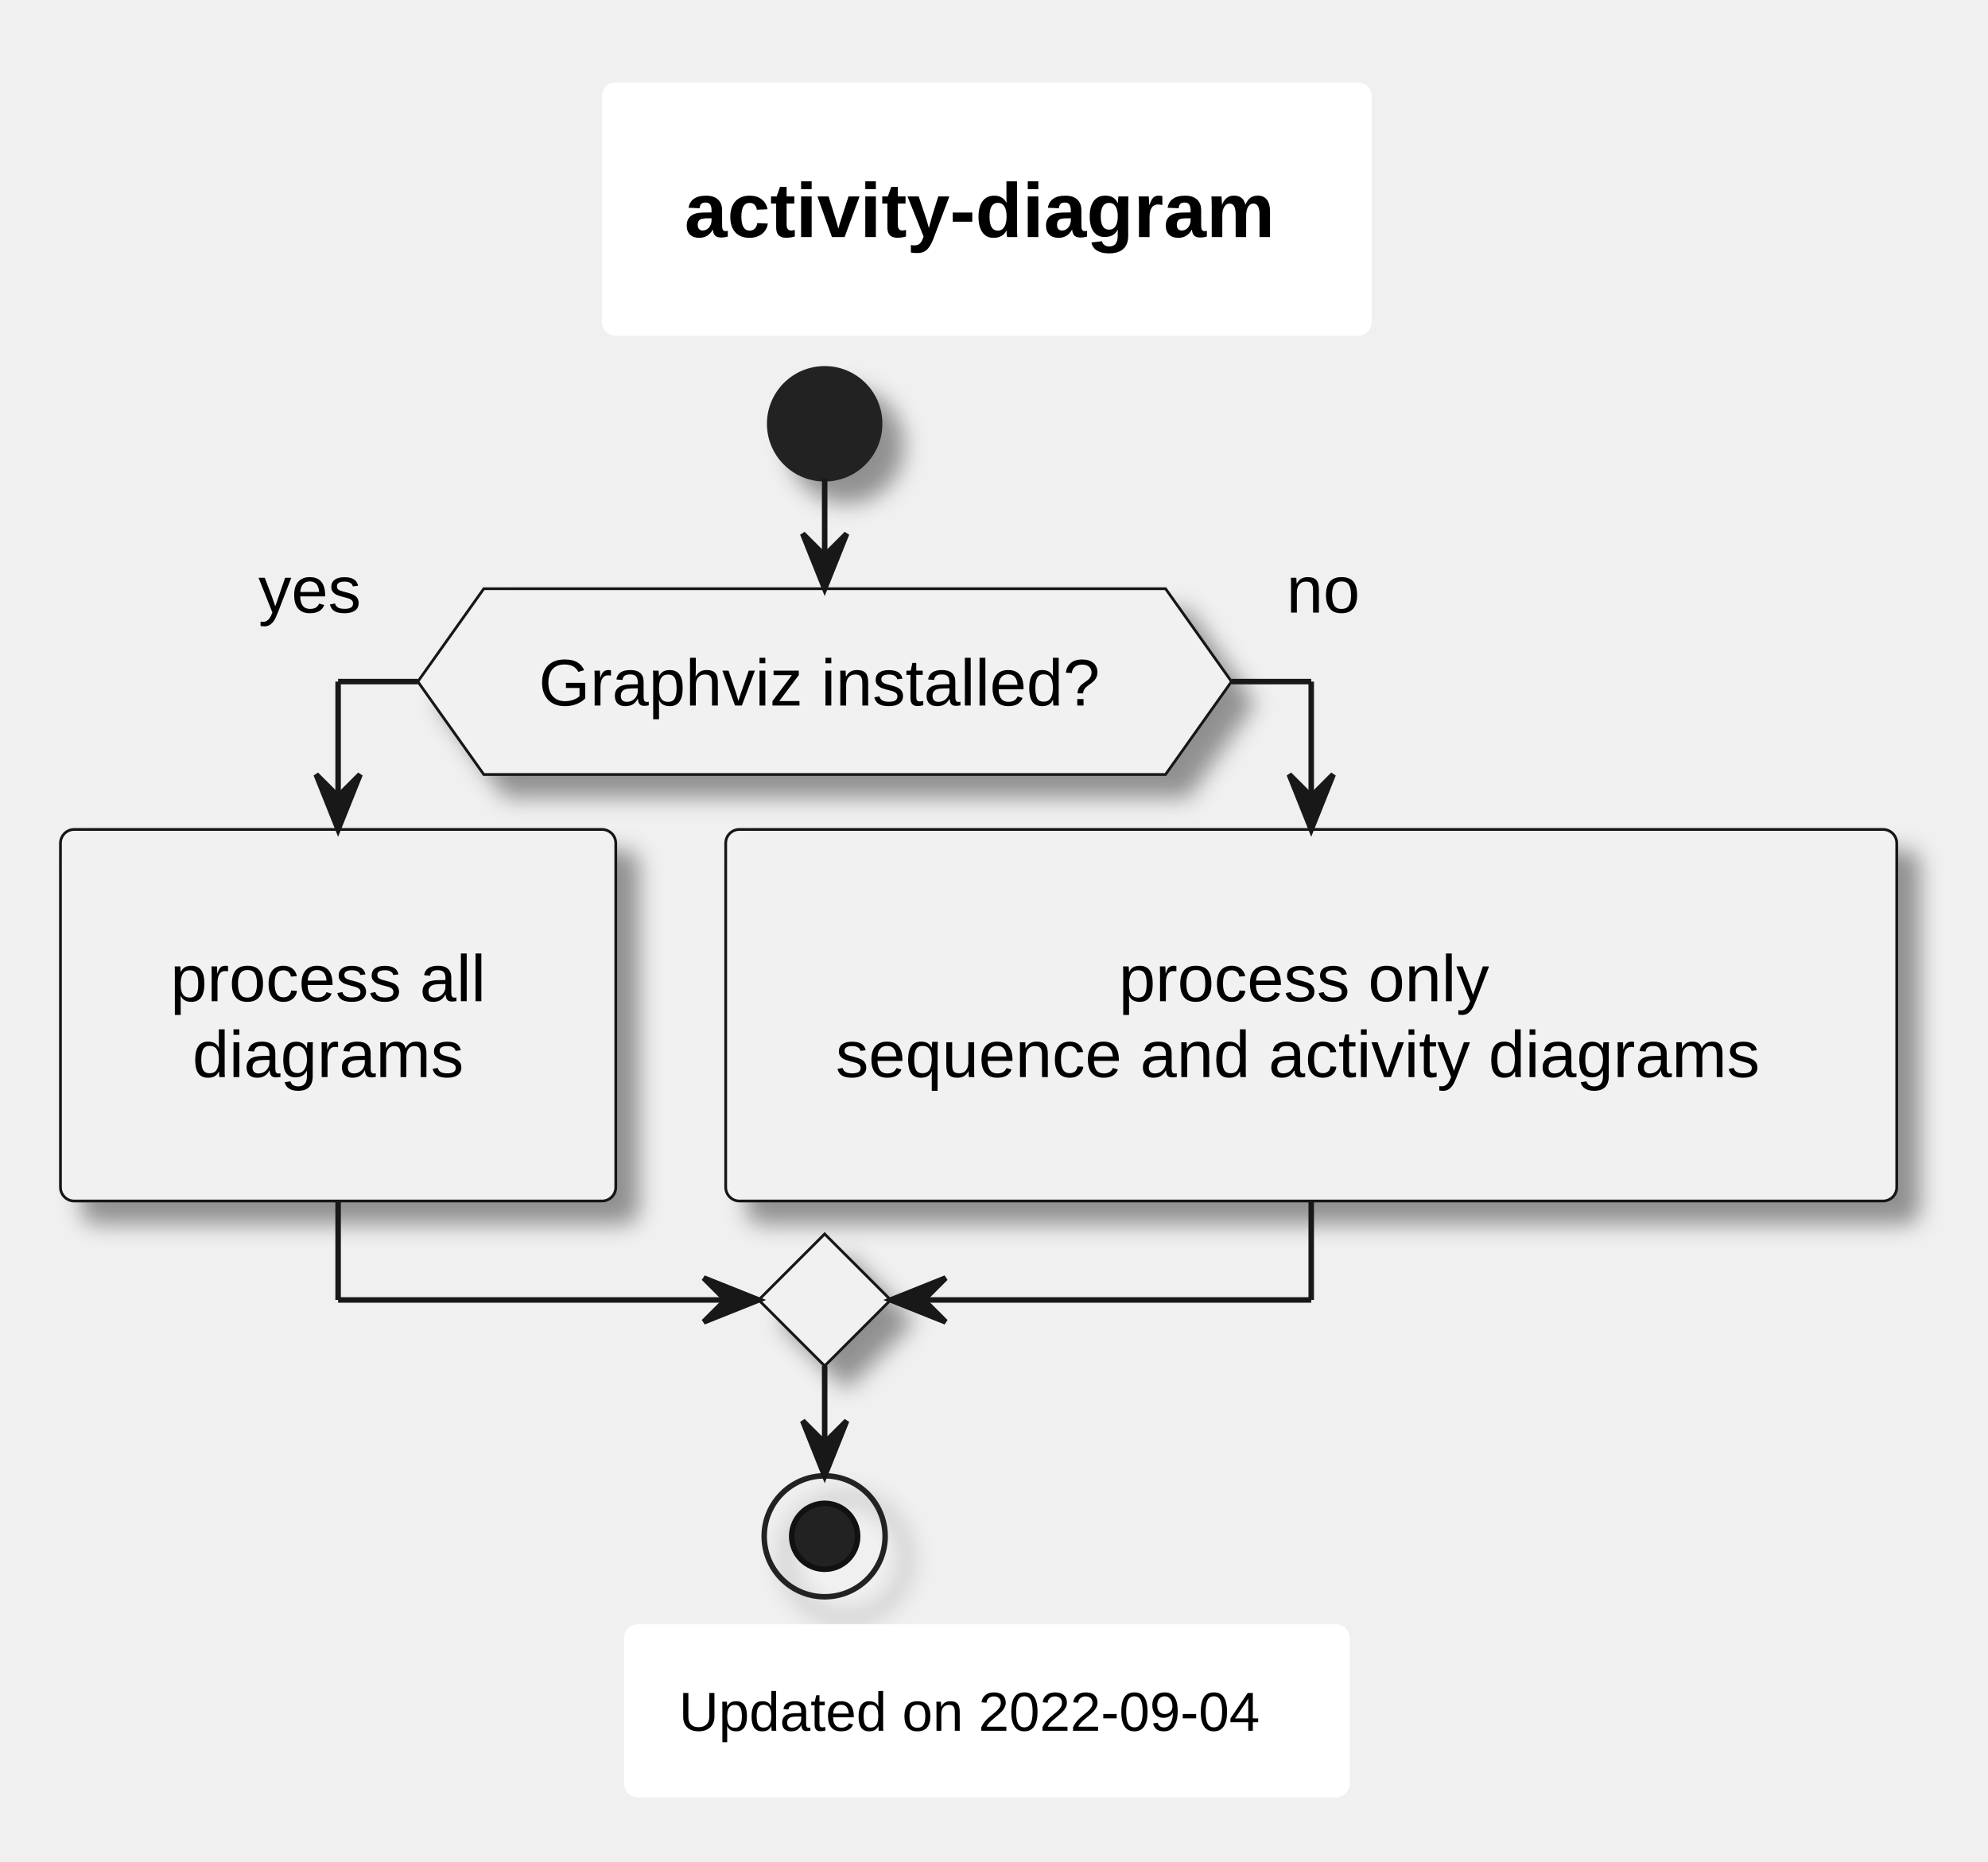
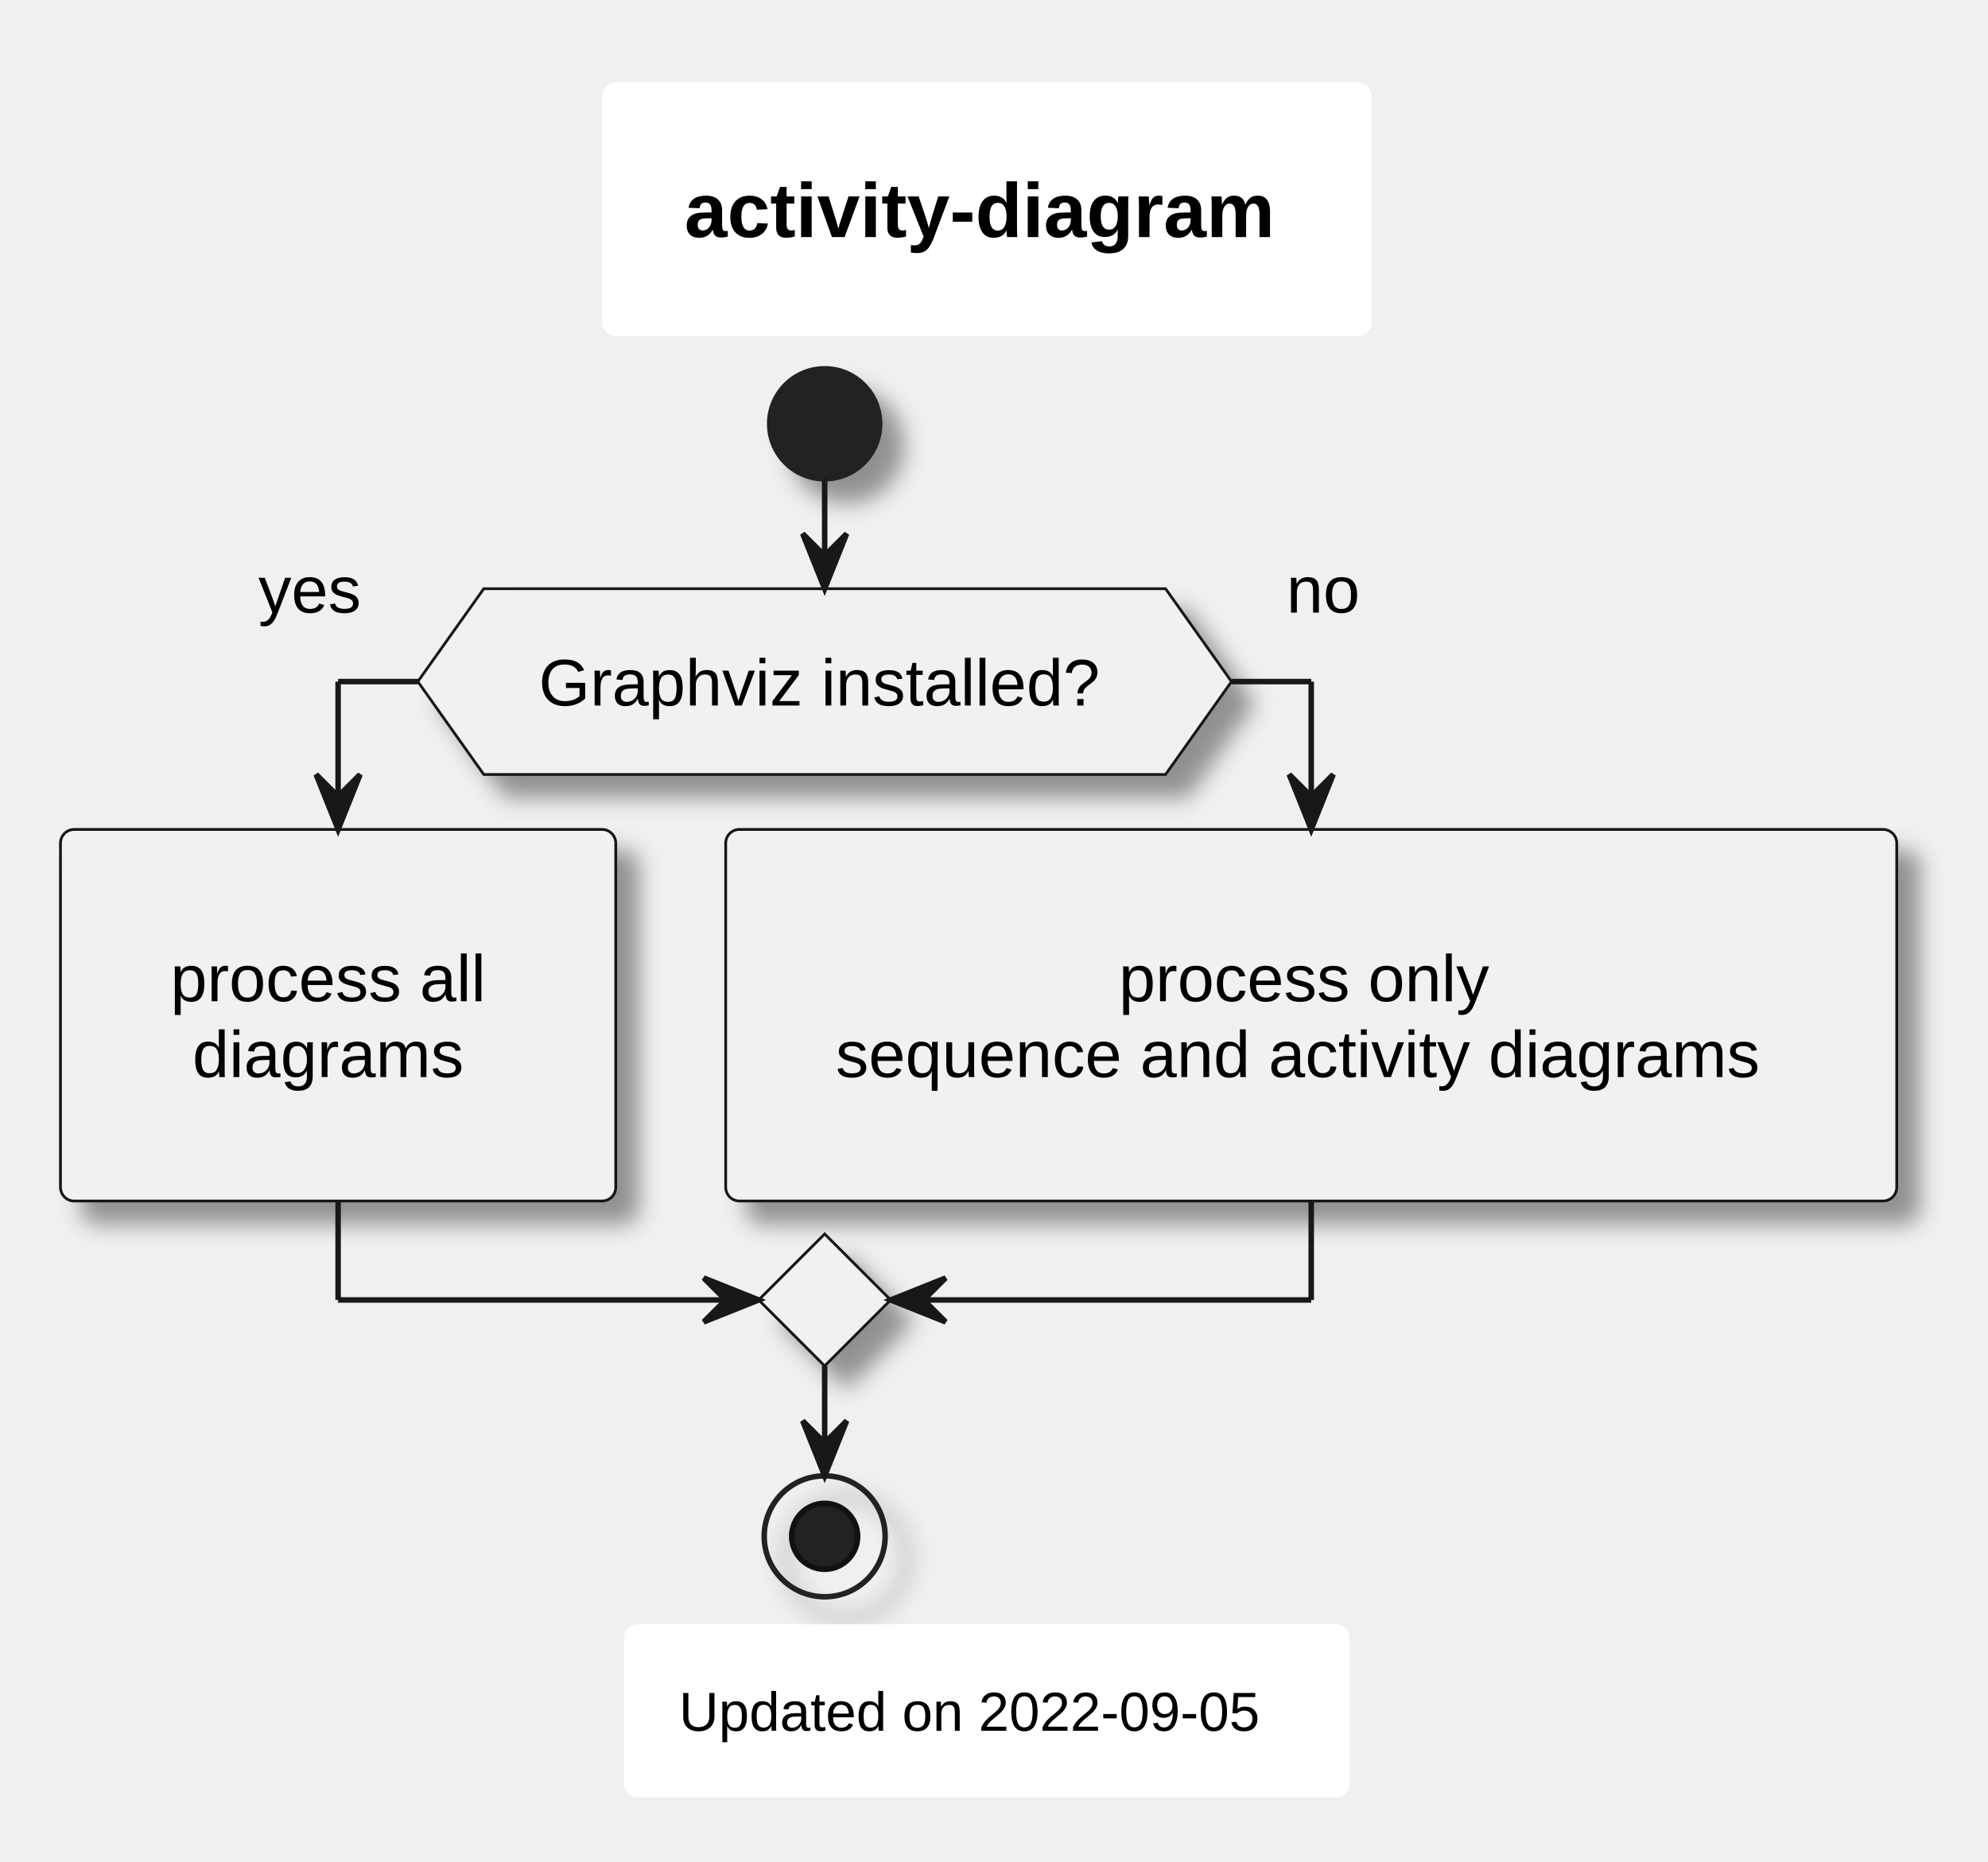
<svg xmlns="http://www.w3.org/2000/svg" contentStyleType="text/css" height="741.562px" preserveAspectRatio="none" style="width:791px;height:741px;background:#FFFFFF;" version="1.1" viewBox="0 0 791 741" width="791.875px" zoomAndPan="magnify">
  <defs>
-     <filter height="300%" id="f1ie2n12asa8ge" width="300%" x="-1" y="-1">
+     <filter height="300%" id="f7rca3w0t1hjj" width="300%" x="-1" y="-1">
      <feGaussianBlur result="blurOut" stdDeviation="4.375" />
      <feColorMatrix in="blurOut" result="blurOut2" type="matrix" values="0 0 0 0 0 0 0 0 0 0 0 0 0 0 0 0 0 0 .4 0" />
      <feOffset dx="8.75" dy="8.75" in="blurOut2" result="blurOut3" />
      <feBlend in="SourceGraphic" in2="blurOut3" mode="normal" />
    </filter>
  </defs>
  <g>
    <rect fill="#FFFFFF" height="100.841" rx="5.469" ry="5.469" style="stroke:#00000000;stroke-width:2.188;" width="306.25" x="239.531" y="32.812" />
    <text fill="#000000" font-family="Arial" font-size="30.625" font-weight="bold" lengthAdjust="spacing" textLength="240.625" x="272.344" y="94.351">activity-diagram</text>
-     <ellipse cx="328.125" cy="168.653" fill="#222222" filter="url(#f1ie2n12asa8ge)" rx="21.875" ry="21.875" style="stroke:#222222;stroke-width:2.188;" />
-     <polygon fill="#F1F1F1" filter="url(#f1ie2n12asa8ge)" points="192.5,234.278,463.75,234.278,490,271.246,463.75,308.213,192.5,308.213,166.25,271.246,192.5,234.278" style="stroke:#181818;stroke-width:1.094;" />
+     <ellipse cx="328.125" cy="168.653" fill="#222222" filter="url(#f7rca3w0t1hjj)" rx="21.875" ry="21.875" style="stroke:#222222;stroke-width:2.188;" />
+     <polygon fill="#F1F1F1" filter="url(#f7rca3w0t1hjj)" points="192.5,234.278,463.75,234.278,490,271.246,463.75,308.213,192.5,308.213,166.25,271.246,192.5,234.278" style="stroke:#181818;stroke-width:1.094;" />
    <text fill="#000000" font-family="Arial" font-size="26.25" lengthAdjust="spacing" textLength="227.5" x="214.375" y="280.776">Graphviz installed?</text>
    <text fill="#000000" font-family="Arial" font-size="26.25" lengthAdjust="spacing" textLength="41.562" x="102.812" y="243.808">yes</text>
    <text fill="#000000" font-family="Arial" font-size="26.25" lengthAdjust="spacing" textLength="30.625" x="511.875" y="243.808">no</text>
-     <rect fill="#F1F1F1" filter="url(#f1ie2n12asa8ge)" height="147.87" rx="5.469" ry="5.469" style="stroke:#181818;stroke-width:1.094;" width="220.938" x="24.062" y="330.088" />
+     <rect fill="#F1F1F1" filter="url(#f7rca3w0t1hjj)" height="147.87" rx="5.469" ry="5.469" style="stroke:#181818;stroke-width:1.094;" width="220.938" x="24.062" y="330.088" />
    <text fill="#000000" font-family="Arial" font-size="26.25" lengthAdjust="spacing" textLength="133.438" x="67.812" y="398.46">process all</text>
    <text fill="#000000" font-family="Arial" font-size="26.25" lengthAdjust="spacing" textLength="115.938" x="76.562" y="428.645">diagrams</text>
-     <rect fill="#F1F1F1" filter="url(#f1ie2n12asa8ge)" height="147.87" rx="5.469" ry="5.469" style="stroke:#181818;stroke-width:1.094;" width="465.938" x="288.75" y="330.088" />
+     <rect fill="#F1F1F1" filter="url(#f7rca3w0t1hjj)" height="147.87" rx="5.469" ry="5.469" style="stroke:#181818;stroke-width:1.094;" width="465.938" x="288.75" y="330.088" />
    <text fill="#000000" font-family="Arial" font-size="26.25" lengthAdjust="spacing" textLength="153.125" x="445.156" y="398.46">process only</text>
    <text fill="#000000" font-family="Arial" font-size="26.25" lengthAdjust="spacing" textLength="378.438" x="332.5" y="428.645">sequence and activity diagrams</text>
-     <polygon fill="#F1F1F1" filter="url(#f1ie2n12asa8ge)" points="328.125,491.083,354.375,517.333,328.125,543.583,301.875,517.333,328.125,491.083" style="stroke:#181818;stroke-width:1.094;" />
-     <ellipse cx="328.125" cy="611.396" filter="url(#f1ie2n12asa8ge)" rx="24.062" ry="24.062" style="stroke:#222222;stroke-width:2.188;fill:none;" />
+     <polygon fill="#F1F1F1" filter="url(#f7rca3w0t1hjj)" points="328.125,491.083,354.375,517.333,328.125,543.583,301.875,517.333,328.125,491.083" style="stroke:#181818;stroke-width:1.094;" />
+     <ellipse cx="328.125" cy="611.396" filter="url(#f7rca3w0t1hjj)" rx="24.062" ry="24.062" style="stroke:#222222;stroke-width:2.188;fill:none;" />
    <ellipse cx="328.125" cy="611.396" fill="#222222" rx="13.125" ry="13.125" style="stroke:#111111;stroke-width:2.188;" />
    <line style="stroke:#181818;stroke-width:2.188;" x1="166.25" x2="134.531" y1="271.246" y2="271.246" />
    <line style="stroke:#181818;stroke-width:2.188;" x1="134.531" x2="134.531" y1="271.246" y2="330.088" />
    <polygon fill="#181818" points="125.781,308.213,134.531,330.088,143.281,308.213,134.531,316.963" style="stroke:#181818;stroke-width:2.188;" />
    <line style="stroke:#181818;stroke-width:2.188;" x1="490" x2="521.719" y1="271.246" y2="271.246" />
    <line style="stroke:#181818;stroke-width:2.188;" x1="521.719" x2="521.719" y1="271.246" y2="330.088" />
    <polygon fill="#181818" points="512.969,308.213,521.719,330.088,530.469,308.213,521.719,316.963" style="stroke:#181818;stroke-width:2.188;" />
    <line style="stroke:#181818;stroke-width:2.188;" x1="134.531" x2="134.531" y1="477.958" y2="517.333" />
    <line style="stroke:#181818;stroke-width:2.188;" x1="134.531" x2="301.875" y1="517.333" y2="517.333" />
    <polygon fill="#181818" points="280,508.583,301.875,517.333,280,526.083,288.75,517.333" style="stroke:#181818;stroke-width:2.188;" />
    <line style="stroke:#181818;stroke-width:2.188;" x1="521.719" x2="521.719" y1="477.958" y2="517.333" />
    <line style="stroke:#181818;stroke-width:2.188;" x1="521.719" x2="354.375" y1="517.333" y2="517.333" />
    <polygon fill="#181818" points="376.25,508.583,354.375,517.333,376.25,526.083,367.5,517.333" style="stroke:#181818;stroke-width:2.188;" />
    <line style="stroke:#181818;stroke-width:2.188;" x1="328.125" x2="328.125" y1="190.528" y2="234.278" />
    <polygon fill="#181818" points="319.375,212.403,328.125,234.278,336.875,212.403,328.125,221.153" style="stroke:#181818;stroke-width:2.188;" />
    <line style="stroke:#181818;stroke-width:2.188;" x1="328.125" x2="328.125" y1="543.583" y2="587.333" />
    <polygon fill="#181818" points="319.375,565.458,328.125,587.333,336.875,565.458,328.125,574.208" style="stroke:#181818;stroke-width:2.188;" />
    <rect fill="#FFFFFF" height="68.904" rx="5.469" ry="5.469" style="stroke:#00000000;stroke-width:2.188;" width="288.75" x="248.281" y="646.396" />
-     <text fill="#000000" font-family="Arial" font-size="21.875" lengthAdjust="spacing" textLength="245" x="270.156" y="688.789">Updated on 2022-09-04</text>
+     <text fill="#000000" font-family="Arial" font-size="21.875" lengthAdjust="spacing" textLength="245" x="270.156" y="688.789">Updated on 2022-09-05</text>
  </g>
</svg>
